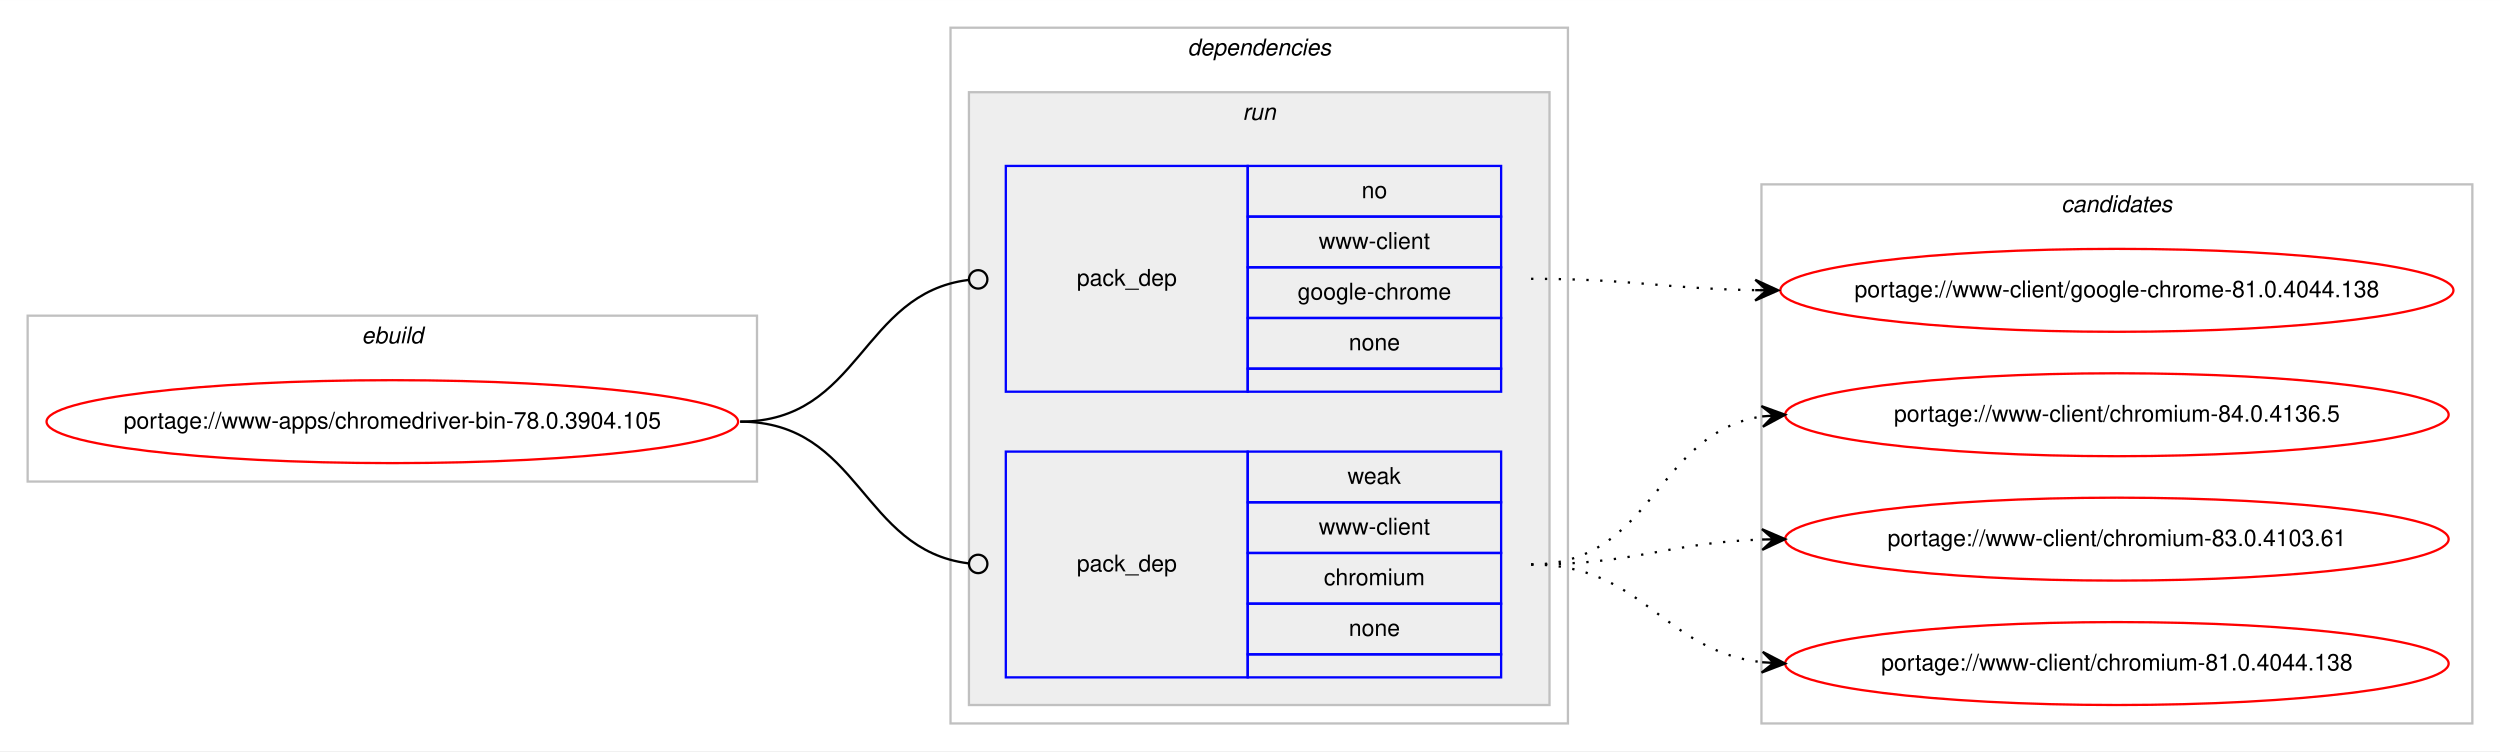
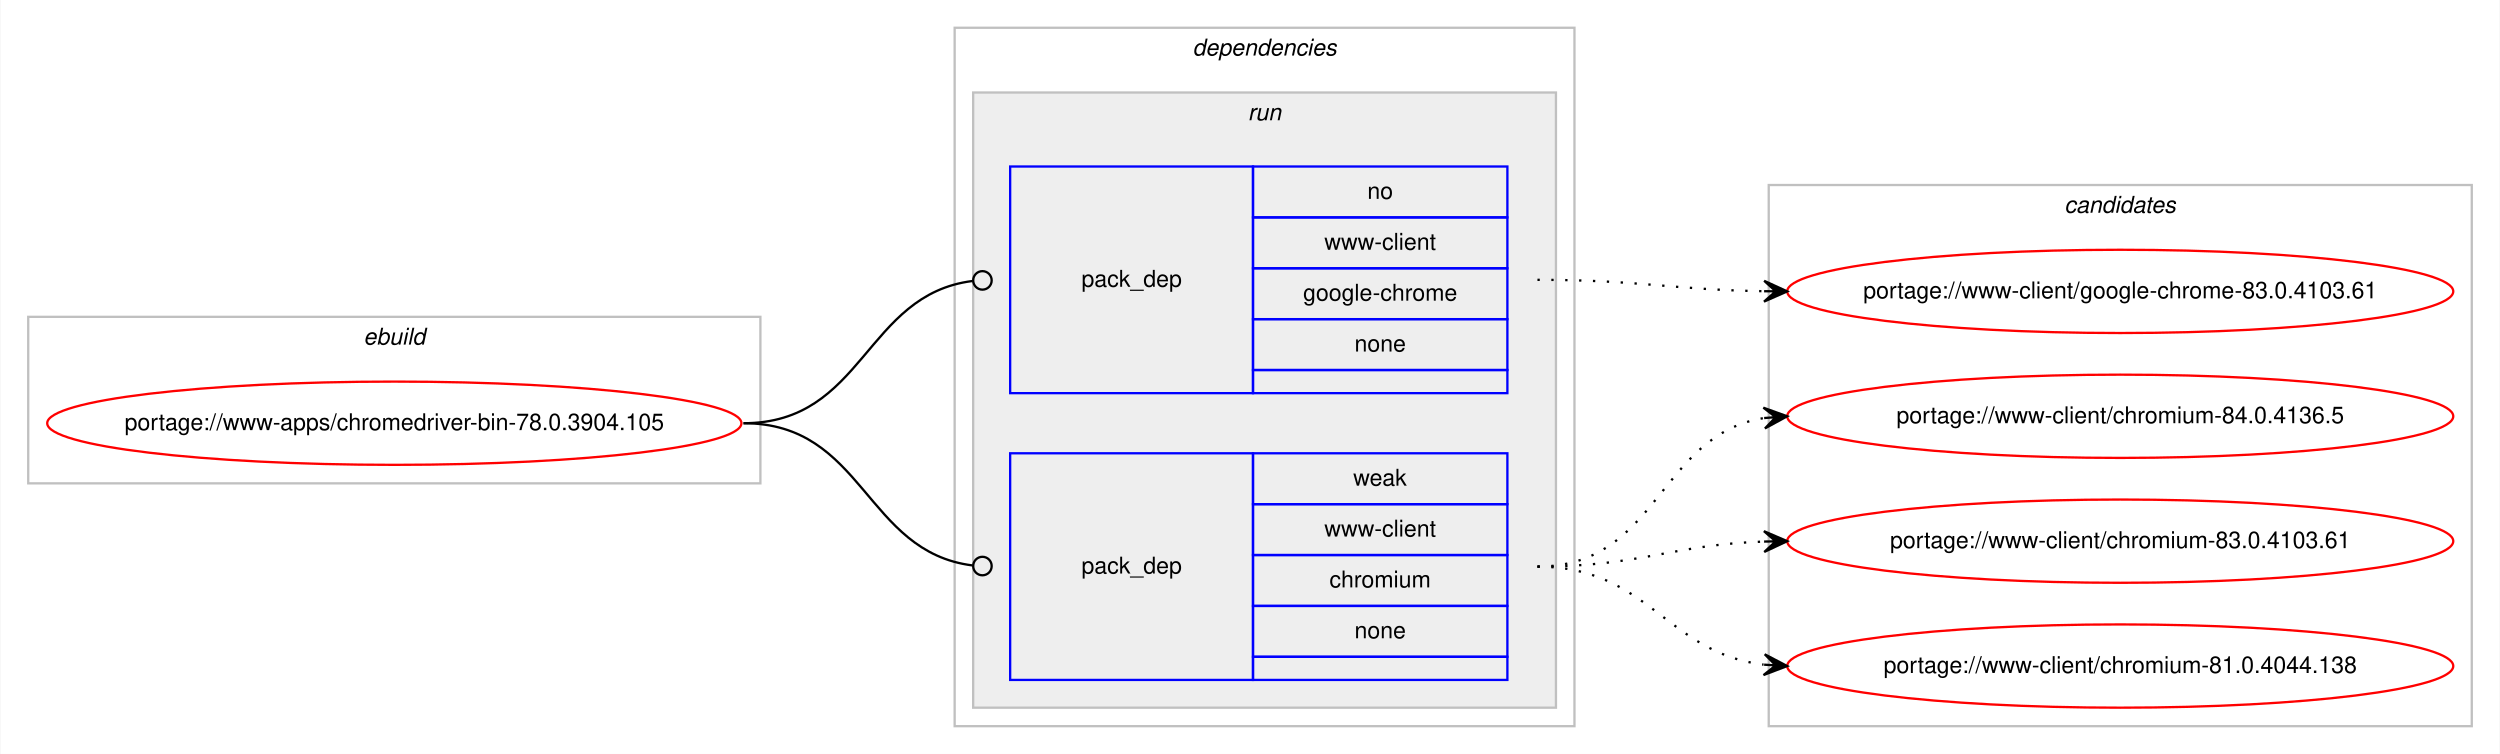
- <svg xmlns="http://www.w3.org/2000/svg" xmlns:xlink="http://www.w3.org/1999/xlink" width="1085pt" height="326pt" viewBox="0.00 0.00 1085.17 326.00">
+ <svg xmlns="http://www.w3.org/2000/svg" xmlns:xlink="http://www.w3.org/1999/xlink" width="1081pt" height="326pt" viewBox="0.00 0.00 1080.59 326.00">
  <g id="graph0" class="graph" transform="scale(1 1) rotate(0) translate(4 322)">
-     <polygon fill="#ffffff" stroke="transparent" points="-4,4 -4,-322 1081.169,-322 1081.169,4 -4,4" />
+     <polygon fill="#ffffff" stroke="transparent" points="-4,4 -4,-322 1076.59,-322 1076.59,4 -4,4" />
    <g id="clust1" class="cluster">
      <polygon fill="none" stroke="#c0c0c0" points="8,-113 8,-185 324.589,-185 324.589,-113 8,-113" />
      <text text-anchor="start" x="152.958" y="-173" font-family="Helvetica,sans-Serif" font-style="italic" font-size="10.00" fill="#000000">ebuild</text>
    </g>
    <g id="clust2" class="cluster">
      <polygon fill="none" stroke="#c0c0c0" points="408.589,-8 408.589,-310 676.59,-310 676.59,-8 408.589,-8" />
      <text text-anchor="start" x="511.464" y="-298" font-family="Helvetica,sans-Serif" font-style="italic" font-size="10.00" fill="#000000">dependencies</text>
    </g>
    <g id="clust5" class="cluster">
      <polygon fill="#eeeeee" stroke="#c0c0c0" points="416.589,-16 416.589,-282 668.59,-282 668.59,-16 416.589,-16" />
      <text text-anchor="start" x="535.366" y="-270" font-family="Helvetica,sans-Serif" font-style="italic" font-size="10.00" fill="#000000">run</text>
    </g>
    <g id="clust8" class="cluster">
-       <polygon fill="none" stroke="#c0c0c0" points="760.59,-8 760.59,-242 1069.169,-242 1069.169,-8 760.59,-8" />
-       <text text-anchor="start" x="890.703" y="-230" font-family="Helvetica,sans-Serif" font-style="italic" font-size="10.00" fill="#000000">candidates</text>
+       <polygon fill="none" stroke="#c0c0c0" points="760.59,-8 760.59,-242 1064.59,-242 1064.59,-8 760.59,-8" />
+       <text text-anchor="start" x="888.413" y="-230" font-family="Helvetica,sans-Serif" font-style="italic" font-size="10.00" fill="#000000">candidates</text>
    </g>
    <g id="node1" class="node">
      <g id="a_node1">
        <a xlink:href="../www-apps/chromedriver-bin-78.0.3904.105.svg" xlink:title="portage://www-apps/chromedriver-bin-78.0.3904.105">
          <ellipse fill="none" stroke="#ff0000" cx="166.295" cy="-139" rx="150.09" ry="18" />
          <text text-anchor="middle" x="166.295" y="-136" font-family="Helvetica,sans-Serif" font-size="10.00" fill="#000000">portage://www-apps/chromedriver-bin-78.0.3904.105</text>
        </a>
      </g>
    </g>
    <g id="node2" class="node">
      <polygon fill="none" stroke="#0000ff" points="432.589,-152 432.589,-250 537.59,-250 537.59,-152 432.589,-152" />
      <text text-anchor="start" x="463.413" y="-198" font-family="Helvetica,sans-Serif" font-size="10.00" fill="#000000">pack_dep</text>
      <polygon fill="none" stroke="#0000ff" points="537.59,-228 537.59,-250 647.59,-250 647.59,-228 537.59,-228" />
      <text text-anchor="start" x="587.03" y="-236" font-family="Helvetica,sans-Serif" font-size="10.00" fill="#000000">no</text>
      <polygon fill="none" stroke="#0000ff" points="537.59,-206 537.59,-228 647.59,-228 647.59,-206 537.59,-206" />
      <text text-anchor="start" x="568.429" y="-214" font-family="Helvetica,sans-Serif" font-size="10.00" fill="#000000">www-client</text>
      <polygon fill="none" stroke="#0000ff" points="537.59,-184 537.59,-206 647.59,-206 647.59,-184 537.59,-184" />
      <text text-anchor="start" x="559.25" y="-192" font-family="Helvetica,sans-Serif" font-size="10.00" fill="#000000">google-chrome</text>
      <polygon fill="none" stroke="#0000ff" points="537.59,-162 537.59,-184 647.59,-184 647.59,-162 537.59,-162" />
      <text text-anchor="start" x="581.471" y="-170" font-family="Helvetica,sans-Serif" font-size="10.00" fill="#000000">none</text>
      <polygon fill="none" stroke="#0000ff" points="537.59,-152 537.59,-162 647.59,-162 647.59,-152 537.59,-152" />
    </g>
    <g id="edge1" class="edge">
      <path fill="none" stroke="#000000" d="M317.295,-139C369.466,-139 369.654,-194.633 416.343,-200.501" />
      <ellipse fill="none" stroke="#000000" cx="420.597" cy="-200.758" rx="4" ry="4" />
    </g>
    <g id="node3" class="node">
      <polygon fill="none" stroke="#0000ff" points="432.589,-28 432.589,-126 537.59,-126 537.59,-28 432.589,-28" />
      <text text-anchor="start" x="463.413" y="-74" font-family="Helvetica,sans-Serif" font-size="10.00" fill="#000000">pack_dep</text>
      <polygon fill="none" stroke="#0000ff" points="537.59,-104 537.59,-126 647.59,-126 647.59,-104 537.59,-104" />
      <text text-anchor="start" x="580.921" y="-112" font-family="Helvetica,sans-Serif" font-size="10.00" fill="#000000">weak</text>
      <polygon fill="none" stroke="#0000ff" points="537.59,-82 537.59,-104 647.59,-104 647.59,-82 537.59,-82" />
      <text text-anchor="start" x="568.429" y="-90" font-family="Helvetica,sans-Serif" font-size="10.00" fill="#000000">www-client</text>
      <polygon fill="none" stroke="#0000ff" points="537.59,-60 537.59,-82 647.59,-82 647.59,-60 537.59,-60" />
      <text text-anchor="start" x="570.648" y="-68" font-family="Helvetica,sans-Serif" font-size="10.00" fill="#000000">chromium</text>
      <polygon fill="none" stroke="#0000ff" points="537.59,-38 537.59,-60 647.59,-60 647.59,-38 537.59,-38" />
      <text text-anchor="start" x="581.471" y="-46" font-family="Helvetica,sans-Serif" font-size="10.00" fill="#000000">none</text>
      <polygon fill="none" stroke="#0000ff" points="537.59,-28 537.59,-38 647.59,-38 647.59,-28 537.59,-28" />
    </g>
    <g id="edge2" class="edge">
      <path fill="none" stroke="#000000" d="M317.295,-139C369.466,-139 369.654,-83.367 416.343,-77.499" />
      <ellipse fill="none" stroke="#000000" cx="420.597" cy="-77.242" rx="4" ry="4" />
    </g>
    <g id="node4" class="node">
      <g id="a_node4">
-         <a xlink:href="../www-client/google-chrome-81.0.4044.138.svg" xlink:title="portage://www-client/google-chrome-81.0.4044.138">
-           <ellipse fill="none" stroke="#ff0000" cx="914.879" cy="-196" rx="146.08" ry="18" />
-           <text text-anchor="middle" x="914.879" y="-193" font-family="Helvetica,sans-Serif" font-size="10.00" fill="#000000">portage://www-client/google-chrome-81.0.4044.138</text>
+         <a xlink:href="../www-client/google-chrome-83.0.4103.61.svg" xlink:title="portage://www-client/google-chrome-83.0.4103.61">
+           <ellipse fill="none" stroke="#ff0000" cx="912.59" cy="-196" rx="144" ry="18" />
+           <text text-anchor="middle" x="912.59" y="-193" font-family="Helvetica,sans-Serif" font-size="10.00" fill="#000000">portage://www-client/google-chrome-83.0.4103.61</text>
        </a>
      </g>
    </g>
    <g id="edge3" class="edge">
-       <path fill="none" stroke="#000000" stroke-dasharray="1,5" d="M660.59,-201C704.783,-201 718.191,-196.715 757.815,-196.078" />
-       <polygon fill="#000000" stroke="#000000" points="767.879,-196 757.915,-200.578 762.88,-196.039 757.88,-196.078 757.88,-196.078 757.88,-196.078 762.88,-196.039 757.845,-191.578 767.879,-196 767.879,-196" />
+       <path fill="none" stroke="#000000" stroke-dasharray="1,5" d="M660.59,-201C705.075,-201 718.573,-196.715 758.458,-196.078" />
+       <polygon fill="#000000" stroke="#000000" points="768.59,-196 758.625,-200.577 763.59,-196.039 758.59,-196.078 758.59,-196.078 758.59,-196.078 763.59,-196.039 758.555,-191.578 768.59,-196 768.59,-196" />
    </g>
    <g id="node5" class="node">
      <g id="a_node5">
        <a xlink:href="../www-client/chromium-84.0.4136.5.svg" xlink:title="portage://www-client/chromium-84.0.4136.5">
-           <ellipse fill="none" stroke="#ff0000" cx="914.879" cy="-142" rx="144" ry="18" />
-           <text text-anchor="middle" x="914.879" y="-139" font-family="Helvetica,sans-Serif" font-size="10.00" fill="#000000">portage://www-client/chromium-84.0.4136.5</text>
+           <ellipse fill="none" stroke="#ff0000" cx="912.59" cy="-142" rx="144" ry="18" />
+           <text text-anchor="middle" x="912.59" y="-139" font-family="Helvetica,sans-Serif" font-size="10.00" fill="#000000">portage://www-client/chromium-84.0.4136.5</text>
        </a>
      </g>
    </g>
    <g id="edge4" class="edge">
-       <path fill="none" stroke="#000000" stroke-dasharray="1,5" d="M660.59,-77C713.931,-77 714.184,-134.129 760.889,-141.27" />
-       <polygon fill="#000000" stroke="#000000" points="770.879,-142 760.578,-145.759 765.893,-141.636 760.906,-141.271 760.906,-141.271 760.906,-141.271 765.893,-141.636 761.234,-136.783 770.879,-142 770.879,-142" />
+       <path fill="none" stroke="#000000" stroke-dasharray="1,5" d="M660.59,-77C713.002,-77 712.839,-133.891 758.473,-141.225" />
+       <polygon fill="#000000" stroke="#000000" points="768.59,-142 758.275,-145.723 763.604,-141.618 758.619,-141.236 758.619,-141.236 758.619,-141.236 763.604,-141.618 758.963,-136.749 768.59,-142 768.59,-142" />
    </g>
    <g id="node6" class="node">
      <g id="a_node6">
        <a xlink:href="../www-client/chromium-83.0.4103.61.svg" xlink:title="portage://www-client/chromium-83.0.4103.61">
-           <ellipse fill="none" stroke="#ff0000" cx="914.879" cy="-88" rx="144" ry="18" />
-           <text text-anchor="middle" x="914.879" y="-85" font-family="Helvetica,sans-Serif" font-size="10.00" fill="#000000">portage://www-client/chromium-83.0.4103.61</text>
+           <ellipse fill="none" stroke="#ff0000" cx="912.59" cy="-88" rx="144" ry="18" />
+           <text text-anchor="middle" x="912.59" y="-85" font-family="Helvetica,sans-Serif" font-size="10.00" fill="#000000">portage://www-client/chromium-83.0.4103.61</text>
        </a>
      </g>
    </g>
    <g id="edge5" class="edge">
-       <path fill="none" stroke="#000000" stroke-dasharray="1,5" d="M660.59,-77C706.291,-77 719.722,-86.468 760.759,-87.836" />
-       <polygon fill="#000000" stroke="#000000" points="770.879,-88 760.808,-92.337 765.88,-87.919 760.881,-87.838 760.881,-87.838 760.881,-87.838 765.88,-87.919 760.954,-83.338 770.879,-88 770.879,-88" />
+       <path fill="none" stroke="#000000" stroke-dasharray="1,5" d="M660.59,-77C705.257,-77 718.431,-86.428 758.424,-87.827" />
+       <polygon fill="#000000" stroke="#000000" points="768.59,-88 758.514,-92.329 763.59,-87.915 758.591,-87.83 758.591,-87.83 758.591,-87.83 763.59,-87.915 758.668,-83.331 768.59,-88 768.59,-88" />
    </g>
    <g id="node7" class="node">
      <g id="a_node7">
        <a xlink:href="../www-client/chromium-81.0.4044.138.svg" xlink:title="portage://www-client/chromium-81.0.4044.138">
-           <ellipse fill="none" stroke="#ff0000" cx="914.879" cy="-34" rx="144" ry="18" />
-           <text text-anchor="middle" x="914.879" y="-31" font-family="Helvetica,sans-Serif" font-size="10.00" fill="#000000">portage://www-client/chromium-81.0.4044.138</text>
+           <ellipse fill="none" stroke="#ff0000" cx="912.59" cy="-34" rx="144" ry="18" />
+           <text text-anchor="middle" x="912.59" y="-31" font-family="Helvetica,sans-Serif" font-size="10.00" fill="#000000">portage://www-client/chromium-81.0.4044.138</text>
        </a>
      </g>
    </g>
    <g id="edge6" class="edge">
-       <path fill="none" stroke="#000000" stroke-dasharray="1,5" d="M660.59,-77C709.605,-77 717.353,-39.678 760.726,-34.575" />
-       <polygon fill="#000000" stroke="#000000" points="770.879,-34 761.15,-39.059 765.887,-34.283 760.895,-34.566 760.895,-34.566 760.895,-34.566 765.887,-34.283 760.641,-30.073 770.879,-34 770.879,-34" />
+       <path fill="none" stroke="#000000" stroke-dasharray="1,5" d="M660.59,-77C708.621,-77 716.036,-39.834 758.356,-34.608" />
+       <polygon fill="#000000" stroke="#000000" points="768.59,-34 758.874,-39.085 763.598,-34.297 758.607,-34.593 758.607,-34.593 758.607,-34.593 763.598,-34.297 758.34,-30.101 768.59,-34 768.59,-34" />
    </g>
  </g>
</svg>
